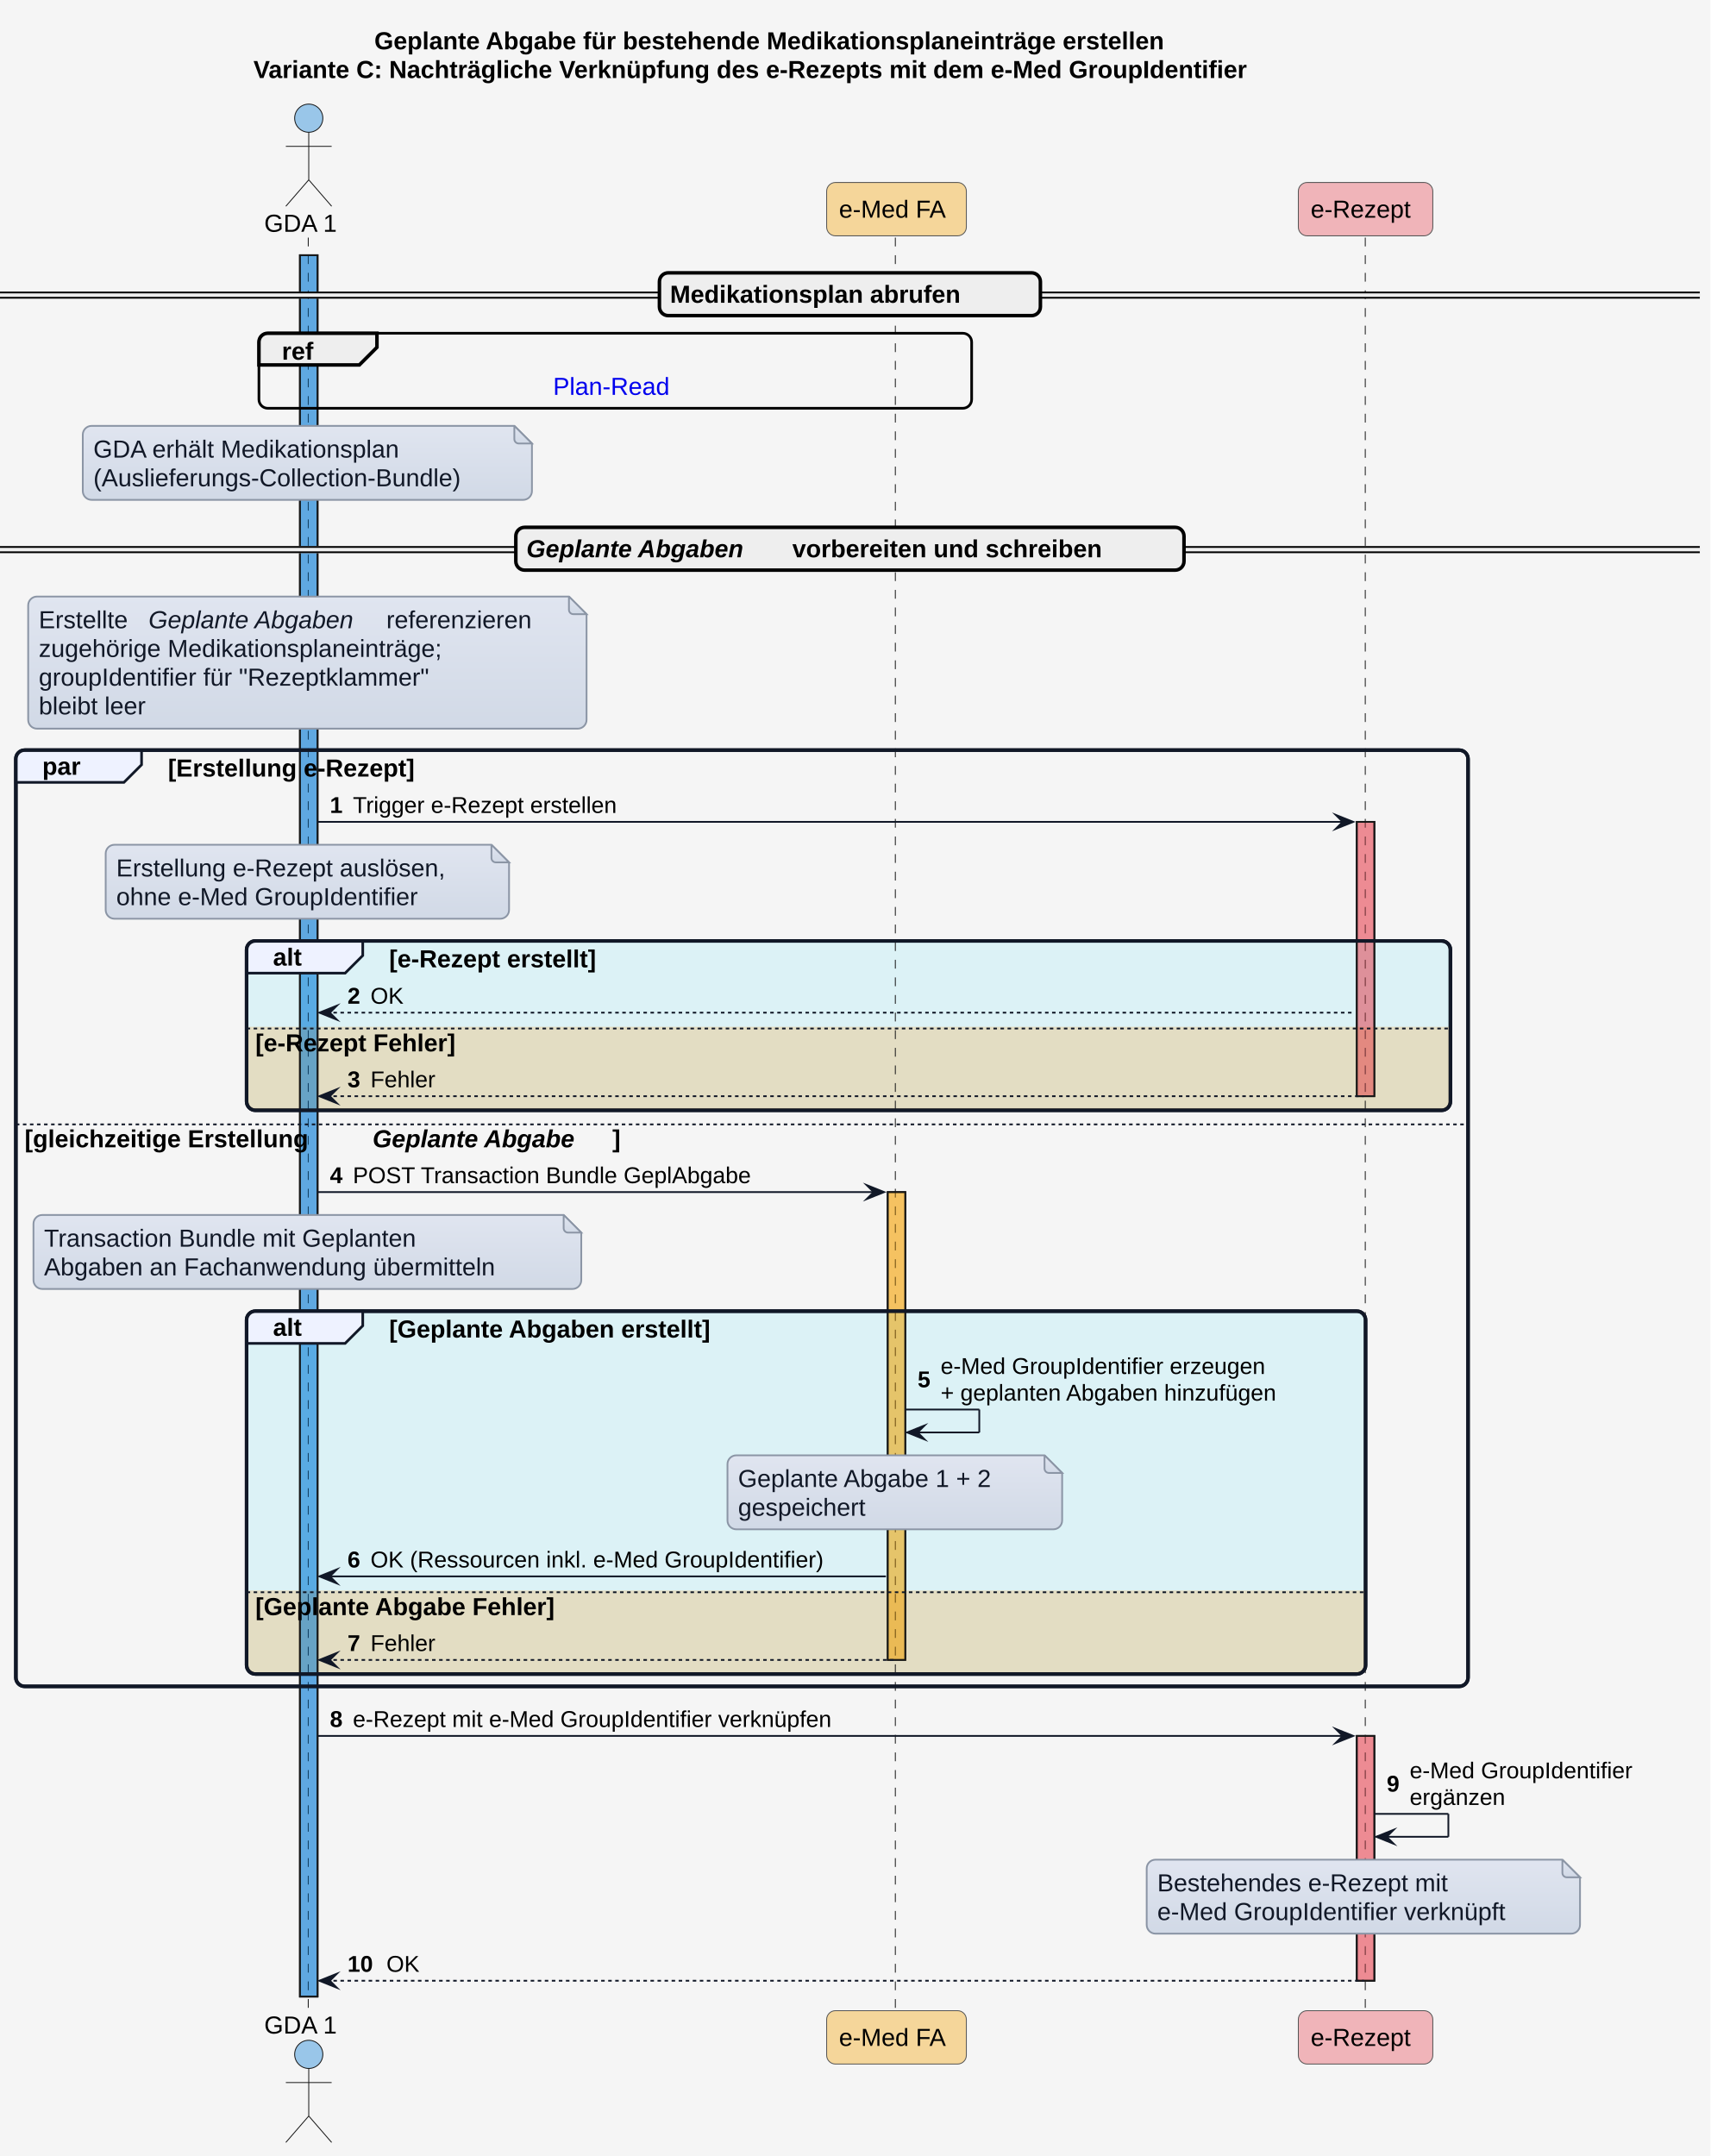
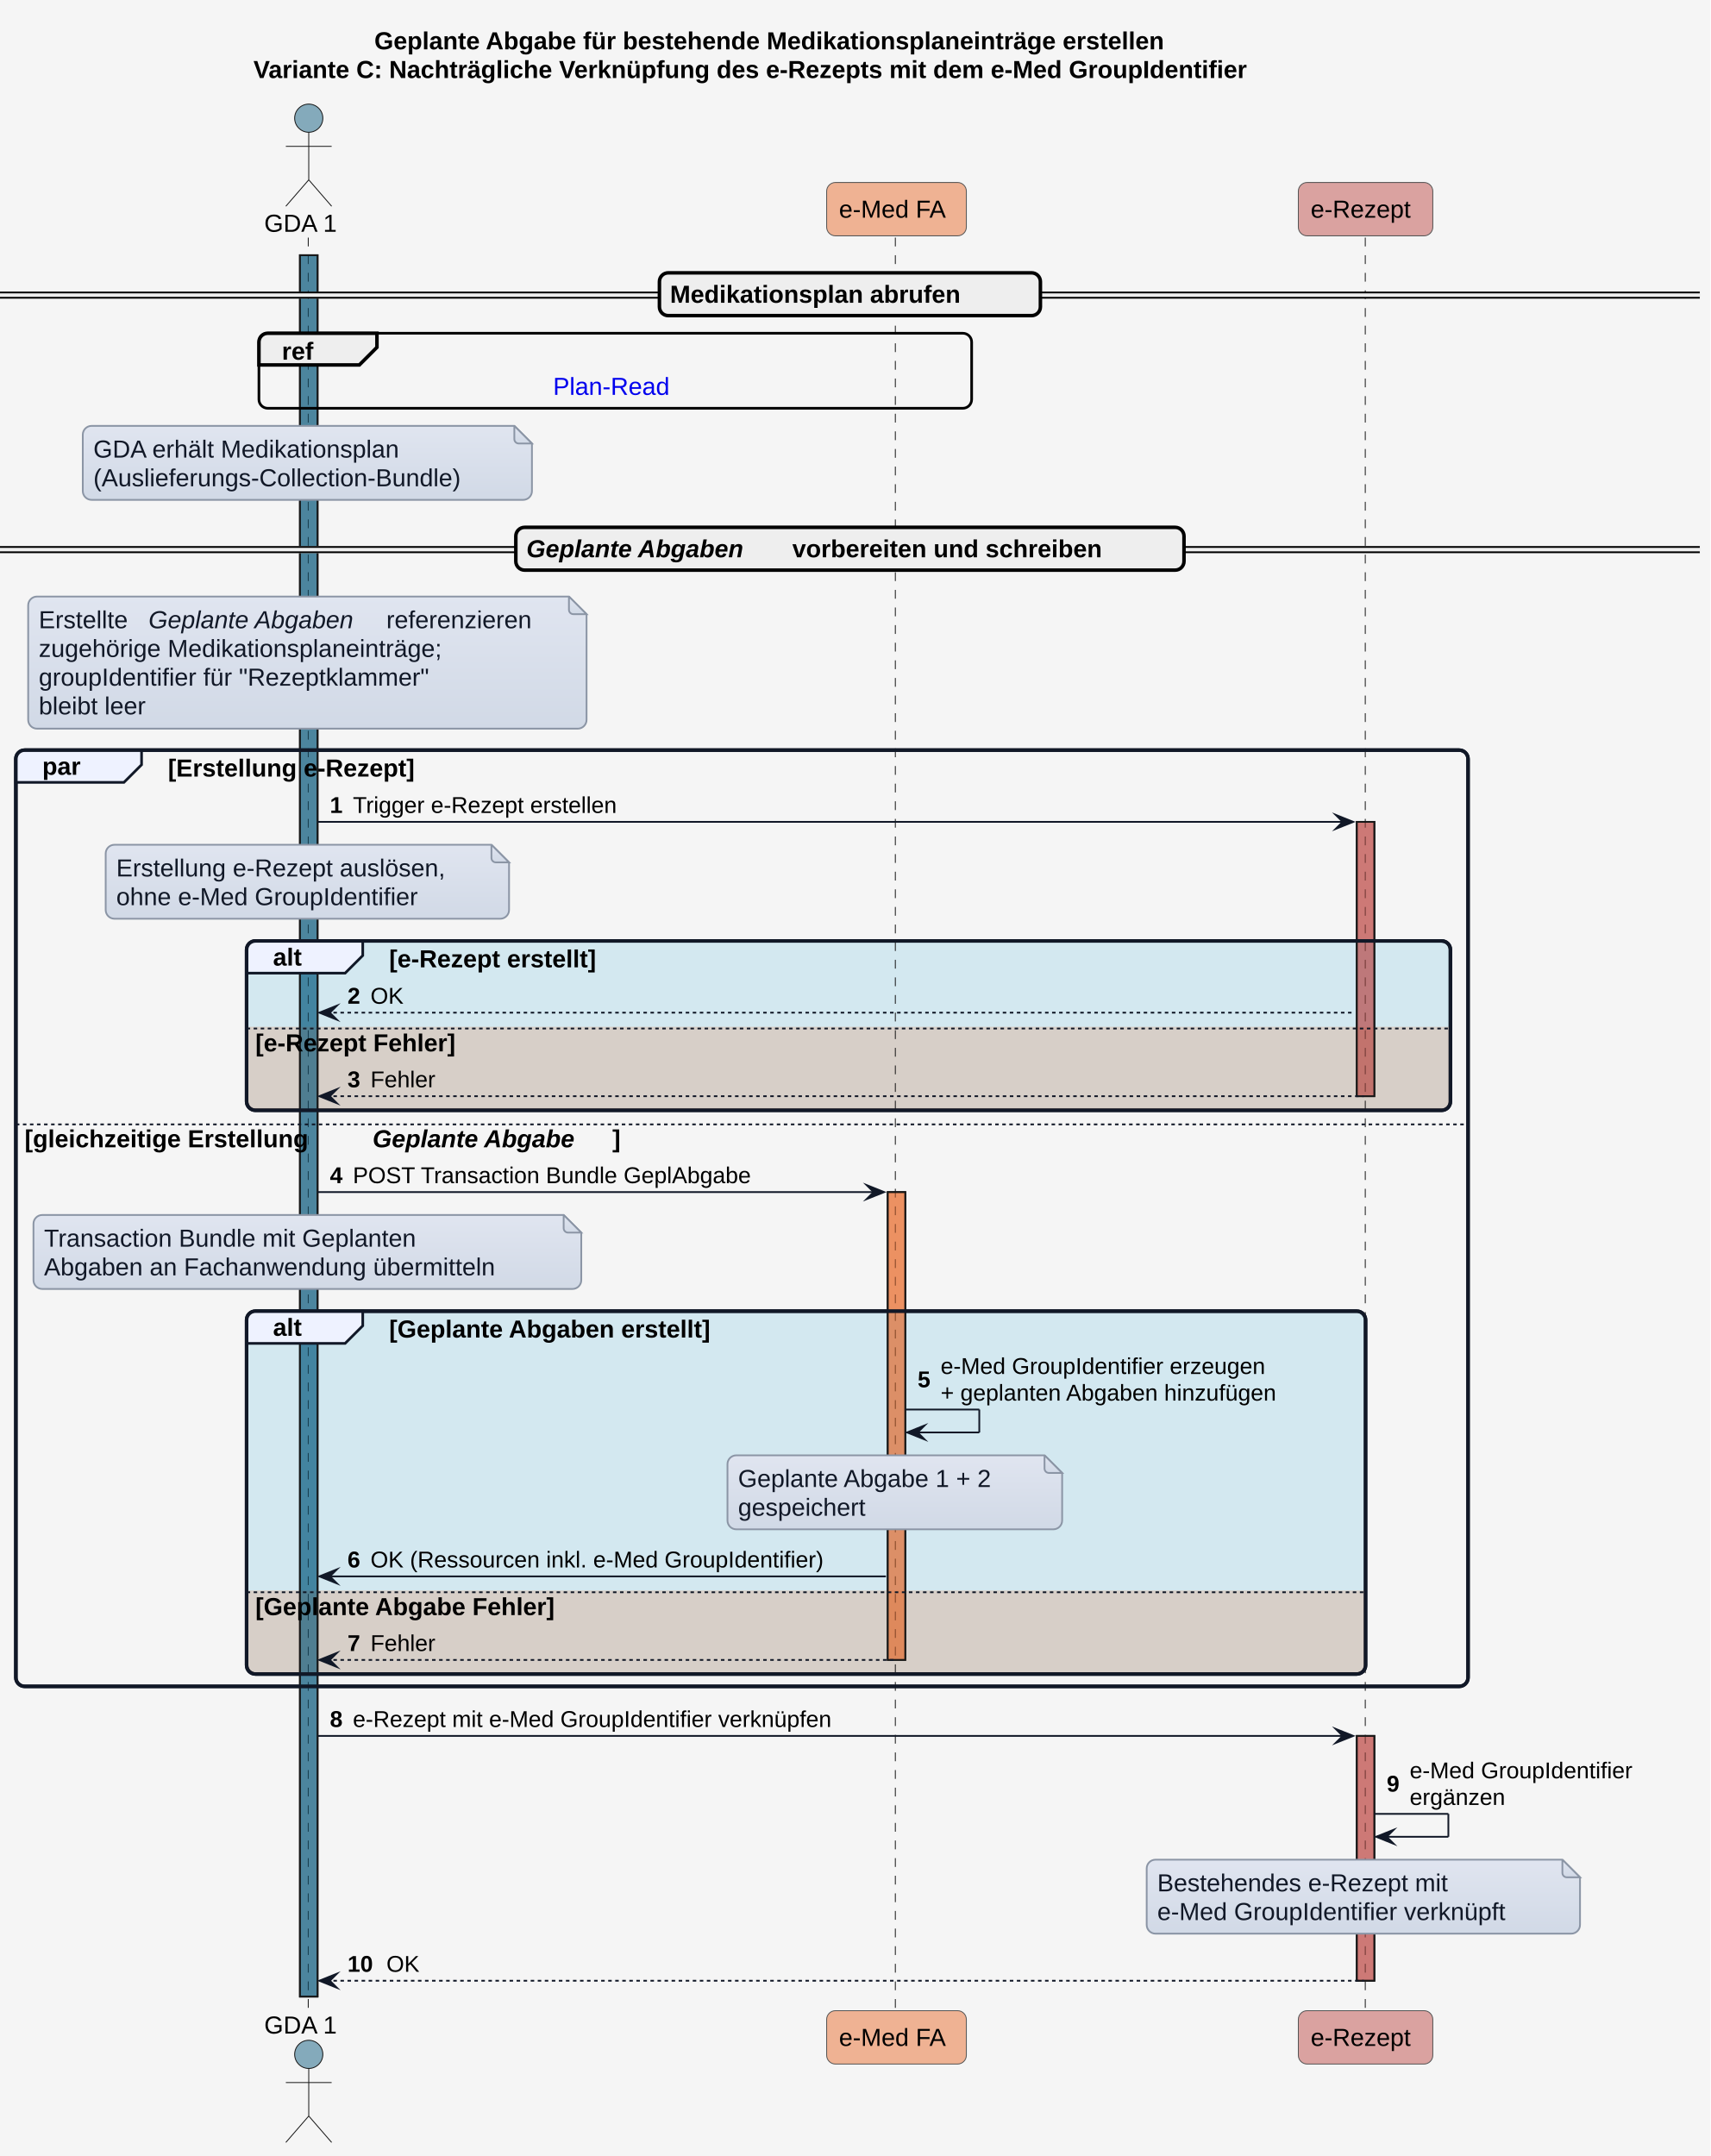
<svg xmlns="http://www.w3.org/2000/svg" xmlns:xlink="http://www.w3.org/1999/xlink" contentStyleType="text/css" data-diagram-type="SEQUENCE" height="1224px" preserveAspectRatio="none" style="width:971px;height:1224px;background:#F5F5F5;" version="1.1" viewBox="0 0 971 1224" width="971px" zoomAndPan="magnify">
  <defs>
-     <linearGradient id="g136sguwlyh97i0" x1="50%" x2="50%" y1="0%" y2="100%">
+     <linearGradient id="g1la7yz96bd89h0" x1="50%" x2="50%" y1="0%" y2="100%">
      <stop offset="0%" stop-color="#E0E5F0" />
      <stop offset="100%" stop-color="#D1D9E6" />
    </linearGradient>
  </defs>
  <g>
    <rect fill="#F5F5F5" height="1224" style="stroke:none;stroke-width:1;" width="971" x="0" y="0" />
    <g class="title" data-source-line="1">
      <text fill="#000000" font-family="'Arial'" font-size="14" font-weight="700" lengthAdjust="spacing" textLength="539.014" x="212.504" y="27.995">Geplante Abgabe für bestehende Medikationsplaneinträge erstellen</text>
      <text fill="#000000" font-family="'Arial'" font-size="14" font-weight="700" lengthAdjust="spacing" textLength="676.259" x="143.881" y="44.292">Variante C: Nachträgliche Verknüpfung des e-Rezepts mit dem e-Med GroupIdentifier</text>
    </g>
    <g>
-       <rect fill="#0078D4" fill-opacity="0.376" height="988.609" style="stroke:#181818;stroke-width:1;" width="10" x="170.282" y="144.891" />
-     </g>
-     <g>
-       <rect fill="#F5A403" fill-opacity="0.376" height="265.609" style="stroke:#181818;stroke-width:1;" width="10" x="503.962" y="676.766" />
-     </g>
-     <g>
-       <rect fill="#E74856" fill-opacity="0.376" height="155.75" style="stroke:#181818;stroke-width:1;" width="10" x="770.262" y="466.586" />
-     </g>
-     <g>
-       <rect fill="#E74856" fill-opacity="0.376" height="138.992" style="stroke:#181818;stroke-width:1;" width="10" x="770.262" y="985.508" />
+       <rect fill="#156082" fill-opacity="0.502" height="988.609" style="stroke:#181818;stroke-width:1;" width="10" x="170.282" y="144.891" />
+     </g>
+     <g>
+       <rect fill="#E97132" fill-opacity="0.502" height="265.609" style="stroke:#181818;stroke-width:1;" width="10" x="503.962" y="676.766" />
+     </g>
+     <g>
+       <rect fill="#C0504D" fill-opacity="0.502" height="155.75" style="stroke:#181818;stroke-width:1;" width="10" x="770.262" y="466.586" />
+     </g>
+     <g>
+       <rect fill="#C0504D" fill-opacity="0.502" height="138.992" style="stroke:#181818;stroke-width:1;" width="10" x="770.262" y="985.508" />
    </g>
    <rect fill="none" height="531.516" rx="5" ry="5" style="stroke:#111827;stroke-width:2;" width="824.434" x="9" y="425.859" />
-     <rect fill="#50E6FF" fill-opacity="0.145" height="96.156" rx="5" ry="5" style="stroke:#111827;stroke-width:2;" width="683.434" x="140" y="534.18" />
-     <path d="M140,582.906 L823.434,582.906 L823.434,625.336 A5,5 0 0 1 818.434,630.336 L145,630.336 A5,5 0 0 1 140,625.336 L140,582.906" fill="#FF8C00" fill-opacity="0.208" style="stroke:none;stroke-width:1;" />
-     <rect fill="#50E6FF" fill-opacity="0.145" height="206.016" rx="5" ry="5" style="stroke:#111827;stroke-width:2;" width="635.262" x="140" y="744.359" />
-     <path d="M140,902.945 L775.262,902.945 L775.262,945.375 A5,5 0 0 1 770.262,950.375 L145,950.375 A5,5 0 0 1 140,945.375 L140,902.945" fill="#FF8C00" fill-opacity="0.208" style="stroke:none;stroke-width:1;" />
-     <g class="participant-lifeline" data-entity-uid="part1" data-qualified-name="GDA_1" data-source-line="50" id="part1-lifeline">
+     <rect fill="#0F9ED5" fill-opacity="0.145" height="96.156" rx="5" ry="5" style="stroke:#111827;stroke-width:2;" width="683.434" x="140" y="534.18" />
+     <path d="M140,582.906 L823.434,582.906 L823.434,625.336 A5,5 0 0 1 818.434,630.336 L145,630.336 A5,5 0 0 1 140,625.336 L140,582.906" fill="#E97132" fill-opacity="0.208" style="stroke:none;stroke-width:1;" />
+     <rect fill="#0F9ED5" fill-opacity="0.145" height="206.016" rx="5" ry="5" style="stroke:#111827;stroke-width:2;" width="635.262" x="140" y="744.359" />
+     <path d="M140,902.945 L775.262,902.945 L775.262,945.375 A5,5 0 0 1 770.262,950.375 L145,950.375 A5,5 0 0 1 140,945.375 L140,902.945" fill="#E97132" fill-opacity="0.208" style="stroke:none;stroke-width:1;" />
+     <g class="participant-lifeline" data-entity-uid="part1" data-qualified-name="GDA_1" data-source-line="52" id="part1-lifeline">
      <g>
        <rect fill="#000000" fill-opacity="0" height="1007.609" width="8" x="171.282" y="134.891" />
        <line style="stroke:#181818;stroke-width:0.5;stroke-dasharray:5,5;" x1="175" x2="175" y1="134.891" y2="1142.5" />
      </g>
    </g>
-     <g class="participant-lifeline" data-entity-uid="part2" data-qualified-name="eMed_FA" data-source-line="52" id="part2-lifeline">
+     <g class="participant-lifeline" data-entity-uid="part2" data-qualified-name="eMed_FA" data-source-line="54" id="part2-lifeline">
      <g>
        <rect fill="#000000" fill-opacity="0" height="1007.609" width="8" x="504.962" y="134.891" />
        <line style="stroke:#181818;stroke-width:0.5;stroke-dasharray:5,5;" x1="508.3" x2="508.3" y1="134.891" y2="1142.5" />
      </g>
    </g>
-     <g class="participant-lifeline" data-entity-uid="part3" data-qualified-name="e_Rezept" data-source-line="54" id="part3-lifeline">
+     <g class="participant-lifeline" data-entity-uid="part3" data-qualified-name="e_Rezept" data-source-line="56" id="part3-lifeline">
      <g>
        <rect fill="#000000" fill-opacity="0" height="1007.609" width="8" x="771.262" y="134.891" />
        <line style="stroke:#181818;stroke-width:0.5;stroke-dasharray:5,5;" x1="775.09" x2="775.09" y1="134.891" y2="1142.5" />
      </g>
    </g>
-     <g class="participant participant-head" data-entity-uid="part1" data-qualified-name="GDA_1" data-source-line="50" id="part1-head">
+     <g class="participant participant-head" data-entity-uid="part1" data-qualified-name="GDA_1" data-source-line="52" id="part1-head">
      <text fill="#000000" font-family="'Arial'" font-size="14" lengthAdjust="spacing" textLength="44.563" x="150" y="131.589">GDA 1</text>
-       <ellipse cx="175.282" cy="67.094" fill="#0078D4" fill-opacity="0.376" rx="8" ry="8" style="stroke:#181818;stroke-width:0.5;" />
+       <ellipse cx="175.282" cy="67.094" fill="#156082" fill-opacity="0.502" rx="8" ry="8" style="stroke:#181818;stroke-width:0.5;" />
      <path d="M175.282,75.094 L175.282,102.094 M162.282,83.094 L188.282,83.094 M175.282,102.094 L162.282,117.094 M175.282,102.094 L188.282,117.094" fill="none" style="stroke:#181818;stroke-width:0.5;" />
    </g>
-     <g class="participant participant-tail" data-entity-uid="part1" data-qualified-name="GDA_1" data-source-line="50" id="part1-tail">
+     <g class="participant participant-tail" data-entity-uid="part1" data-qualified-name="GDA_1" data-source-line="52" id="part1-tail">
      <text fill="#000000" font-family="'Arial'" font-size="14" lengthAdjust="spacing" textLength="44.563" x="150" y="1154.495">GDA 1</text>
-       <ellipse cx="175.282" cy="1166.297" fill="#0078D4" fill-opacity="0.376" rx="8" ry="8" style="stroke:#181818;stroke-width:0.5;" />
+       <ellipse cx="175.282" cy="1166.297" fill="#156082" fill-opacity="0.502" rx="8" ry="8" style="stroke:#181818;stroke-width:0.5;" />
      <path d="M175.282,1174.297 L175.282,1201.297 M162.282,1182.297 L188.282,1182.297 M175.282,1201.297 L162.282,1216.297 M175.282,1201.297 L188.282,1216.297" fill="none" style="stroke:#181818;stroke-width:0.5;" />
    </g>
-     <g class="participant participant-head" data-entity-uid="part2" data-qualified-name="eMed_FA" data-source-line="52" id="part2-head">
-       <rect fill="#F5A403" fill-opacity="0.376" height="30.297" rx="5" ry="5" style="stroke:#555555;stroke-width:0.5;" width="79.324" x="469.3" y="103.594" />
+     <g class="participant participant-head" data-entity-uid="part2" data-qualified-name="eMed_FA" data-source-line="54" id="part2-head">
+       <rect fill="#E97132" fill-opacity="0.502" height="30.297" rx="5" ry="5" style="stroke:#555555;stroke-width:0.5;" width="79.324" x="469.3" y="103.594" />
      <text fill="#000000" font-family="'Arial'" font-size="14" lengthAdjust="spacing" textLength="65.324" x="476.3" y="123.589">e-Med FA</text>
    </g>
-     <g class="participant participant-tail" data-entity-uid="part2" data-qualified-name="eMed_FA" data-source-line="52" id="part2-tail">
-       <rect fill="#F5A403" fill-opacity="0.376" height="30.297" rx="5" ry="5" style="stroke:#555555;stroke-width:0.5;" width="79.324" x="469.3" y="1141.5" />
+     <g class="participant participant-tail" data-entity-uid="part2" data-qualified-name="eMed_FA" data-source-line="54" id="part2-tail">
+       <rect fill="#E97132" fill-opacity="0.502" height="30.297" rx="5" ry="5" style="stroke:#555555;stroke-width:0.5;" width="79.324" x="469.3" y="1141.5" />
      <text fill="#000000" font-family="'Arial'" font-size="14" lengthAdjust="spacing" textLength="65.324" x="476.3" y="1161.495">e-Med FA</text>
    </g>
-     <g class="participant participant-head" data-entity-uid="part3" data-qualified-name="e_Rezept" data-source-line="54" id="part3-head">
-       <rect fill="#E74856" fill-opacity="0.376" height="30.297" rx="5" ry="5" style="stroke:#555555;stroke-width:0.5;" width="76.344" x="737.09" y="103.594" />
+     <g class="participant participant-head" data-entity-uid="part3" data-qualified-name="e_Rezept" data-source-line="56" id="part3-head">
+       <rect fill="#C0504D" fill-opacity="0.502" height="30.297" rx="5" ry="5" style="stroke:#555555;stroke-width:0.5;" width="76.344" x="737.09" y="103.594" />
      <text fill="#000000" font-family="'Arial'" font-size="14" lengthAdjust="spacing" textLength="62.344" x="744.09" y="123.589">e-Rezept</text>
    </g>
-     <g class="participant participant-tail" data-entity-uid="part3" data-qualified-name="e_Rezept" data-source-line="54" id="part3-tail">
-       <rect fill="#E74856" fill-opacity="0.376" height="30.297" rx="5" ry="5" style="stroke:#555555;stroke-width:0.5;" width="76.344" x="737.09" y="1141.5" />
+     <g class="participant participant-tail" data-entity-uid="part3" data-qualified-name="e_Rezept" data-source-line="56" id="part3-tail">
+       <rect fill="#C0504D" fill-opacity="0.502" height="30.297" rx="5" ry="5" style="stroke:#555555;stroke-width:0.5;" width="76.344" x="737.09" y="1141.5" />
      <text fill="#000000" font-family="'Arial'" font-size="14" lengthAdjust="spacing" textLength="62.344" x="744.09" y="1161.495">e-Rezept</text>
    </g>
    <g>
-       <rect fill="#0078D4" fill-opacity="0.376" height="988.609" style="stroke:#181818;stroke-width:1;" width="10" x="170.282" y="144.891" />
-     </g>
-     <g>
-       <rect fill="#F5A403" fill-opacity="0.376" height="265.609" style="stroke:#181818;stroke-width:1;" width="10" x="503.962" y="676.766" />
-     </g>
-     <g>
-       <rect fill="#E74856" fill-opacity="0.376" height="155.75" style="stroke:#181818;stroke-width:1;" width="10" x="770.262" y="466.586" />
-     </g>
-     <g>
-       <rect fill="#E74856" fill-opacity="0.376" height="138.992" style="stroke:#181818;stroke-width:1;" width="10" x="770.262" y="985.508" />
+       <rect fill="#156082" fill-opacity="0.502" height="988.609" style="stroke:#181818;stroke-width:1;" width="10" x="170.282" y="144.891" />
+     </g>
+     <g>
+       <rect fill="#E97132" fill-opacity="0.502" height="265.609" style="stroke:#181818;stroke-width:1;" width="10" x="503.962" y="676.766" />
+     </g>
+     <g>
+       <rect fill="#C0504D" fill-opacity="0.502" height="155.75" style="stroke:#181818;stroke-width:1;" width="10" x="770.262" y="466.586" />
+     </g>
+     <g>
+       <rect fill="#C0504D" fill-opacity="0.502" height="138.992" style="stroke:#181818;stroke-width:1;" width="10" x="770.262" y="985.508" />
    </g>
    <rect fill="#EEEEEE" height="3" rx="5" ry="5" style="stroke:#EEEEEE;stroke-width:1;" width="965.021" x="0" y="166.039" />
    <line style="stroke:#000000;stroke-width:1;" x1="0" x2="965.021" y1="166.039" y2="166.039" />
    <line style="stroke:#000000;stroke-width:1;" x1="0" x2="965.021" y1="169.039" y2="169.039" />
    <rect fill="#EEEEEE" height="24.297" rx="5" ry="5" style="stroke:#000000;stroke-width:2;" width="216.289" x="374.366" y="154.891" />
    <text fill="#000000" font-family="'Arial'" font-size="14" font-weight="700" lengthAdjust="spacing" textLength="197.415" x="380.366" y="171.886">Medikationsplan abrufen</text>
    <rect fill="none" height="42.594" rx="5" ry="5" style="stroke:#000000;stroke-width:1.5;" width="404.624" x="147" y="189.188" />
    <path d="M152,189.188 L214,189.188 L214,197.188 L204,207.188 L147,207.188 L147,194.188 A5,5 0 0 1 152,189.188" fill="#EEEEEE" style="stroke:#000000;stroke-width:2;" />
    <text fill="#000000" font-family="'Arial'" font-size="14" font-weight="700" lengthAdjust="spacing" textLength="22.49" x="160" y="204.183">ref</text>
    <a href="interactions.html#sequenzdiagramm-plan-read" target="_top" title="interactions.html#sequenzdiagramm-plan-read" xlink:actuate="onRequest" xlink:href="interactions.html#sequenzdiagramm-plan-read" xlink:show="new" xlink:title="interactions.html#sequenzdiagramm-plan-read" xlink:type="simple">
      <text fill="#0000EE" font-family="'Arial'" font-size="14" lengthAdjust="spacing" textLength="70.643" x="313.991" y="224.183">Plan-Read</text>
    </a>
-     <path d="M47,246.781 L47,278.781 A5,5 0 0 0 52,283.781 L297,283.781 A5,5 0 0 0 302,278.781 L302,251.781 L292,241.781 L52,241.781 A5,5 0 0 0 47,246.781" fill="url(#g136sguwlyh97i0)" style="stroke:#8B95A5;stroke-width:1;" />
-     <path d="M292,241.781 L292,249.281 A2.5,2.5 0 0 0 294.5,251.781 L302,251.781 L292,241.781" fill="url(#g136sguwlyh97i0)" style="stroke:#8B95A5;stroke-width:1;" />
+     <path d="M47,246.781 L47,278.781 A5,5 0 0 0 52,283.781 L297,283.781 A5,5 0 0 0 302,278.781 L302,251.781 L292,241.781 L52,241.781 A5,5 0 0 0 47,246.781" fill="url(#g1la7yz96bd89h0)" style="stroke:#8B95A5;stroke-width:1;" />
+     <path d="M292,241.781 L292,249.281 A2.5,2.5 0 0 0 294.5,251.781 L302,251.781 L292,241.781" fill="url(#g1la7yz96bd89h0)" style="stroke:#8B95A5;stroke-width:1;" />
    <text fill="#111827" font-family="'Arial'" font-size="14" lengthAdjust="spacing" textLength="195.802" x="53" y="259.776">GDA erhält Medikationsplan</text>
    <text fill="#111827" font-family="'Arial'" font-size="14" lengthAdjust="spacing" textLength="234.377" x="53" y="276.073">(Auslieferungs-Collection-Bundle)</text>
    <rect fill="#EEEEEE" height="3" rx="5" ry="5" style="stroke:#EEEEEE;stroke-width:1;" width="965.021" x="0" y="310.523" />
    <line style="stroke:#000000;stroke-width:1;" x1="0" x2="965.021" y1="310.523" y2="310.523" />
    <line style="stroke:#000000;stroke-width:1;" x1="0" x2="965.021" y1="313.523" y2="313.523" />
    <rect fill="#EEEEEE" height="24.297" rx="5" ry="5" style="stroke:#000000;stroke-width:2;" width="379.34" x="292.841" y="299.375" />
    <text fill="#000000" font-family="'Arial'" font-size="14" font-style="italic" font-weight="700" lengthAdjust="spacing" textLength="146.091" x="298.841" y="316.37">Geplante Abgaben</text>
    <text fill="#000000" font-family="'Arial'" font-size="14" font-weight="700" lengthAdjust="spacing" textLength="209.501" x="449.806" y="316.37">vorbereiten und schreiben</text>
-     <path d="M16,343.672 L16,408.672 A5,5 0 0 0 21,413.672 L328,413.672 A5,5 0 0 0 333,408.672 L333,348.672 L323,338.672 L21,338.672 A5,5 0 0 0 16,343.672" fill="url(#g136sguwlyh97i0)" style="stroke:#8B95A5;stroke-width:1;" />
-     <path d="M323,338.672 L323,346.172 A2.5,2.5 0 0 0 325.5,348.672 L333,348.672 L323,338.672" fill="url(#g136sguwlyh97i0)" style="stroke:#8B95A5;stroke-width:1;" />
+     <path d="M16,343.672 L16,408.672 A5,5 0 0 0 21,413.672 L328,413.672 A5,5 0 0 0 333,408.672 L333,348.672 L323,338.672 L21,338.672 A5,5 0 0 0 16,343.672" fill="url(#g1la7yz96bd89h0)" style="stroke:#8B95A5;stroke-width:1;" />
+     <path d="M323,338.672 L323,346.172 A2.5,2.5 0 0 0 325.5,348.672 L333,348.672 L323,338.672" fill="url(#g1la7yz96bd89h0)" style="stroke:#8B95A5;stroke-width:1;" />
    <text fill="#111827" font-family="'Arial'" font-size="14" lengthAdjust="spacing" textLength="57.88" x="22" y="356.667">Erstellte</text>
    <text fill="#111827" font-family="'Arial'" font-size="14" font-style="italic" lengthAdjust="spacing" textLength="130.546" x="84.33" y="356.667">Geplante Abgaben</text>
    <text fill="#111827" font-family="'Arial'" font-size="14" lengthAdjust="spacing" textLength="94.247" x="219.326" y="356.667">referenzieren</text>
    <text fill="#111827" font-family="'Arial'" font-size="14" lengthAdjust="spacing" textLength="260.668" x="22" y="372.964">zugehörige Medikationsplaneinträge;</text>
    <text fill="#111827" font-family="'Arial'" font-size="14" lengthAdjust="spacing" textLength="256.272" x="22" y="389.261">groupIdentifier für "Rezeptklammer"</text>
    <text fill="#111827" font-family="'Arial'" font-size="14" lengthAdjust="spacing" textLength="70.978" x="22" y="405.558">bleibt leer</text>
    <path d="M14,425.859 L80.373,425.859 L80.373,434.156 L70.373,444.156 L9,444.156 L9,430.859 A5,5 0 0 1 14,425.859" fill="#EEF2FF" style="stroke:#111827;stroke-width:1.5;" />
    <rect fill="none" height="531.516" rx="5" ry="5" style="stroke:#111827;stroke-width:2;" width="824.434" x="9" y="425.859" />
    <text fill="#000000" font-family="'Arial'" font-size="14" font-weight="700" lengthAdjust="spacing" textLength="26.373" x="24" y="439.854">par</text>
    <text fill="#000000" font-family="'Arial'" font-size="14" font-weight="700" lengthAdjust="spacing" textLength="168.15" x="95.373" y="440.854">[Erstellung e-Rezept]</text>
-     <g class="message" data-entity-1="part1" data-entity-2="part3" data-source-line="80" id="msg1">
+     <g class="message" data-entity-1="part1" data-entity-2="part3" data-source-line="82" id="msg1">
      <polygon fill="#111827" points="758.262,462.586,768.262,466.586,758.262,470.586,762.262,466.586" style="stroke:#111827;stroke-width:1;stroke-linejoin:miter;stroke-miterlimit:10;" />
      <line style="stroke:#111827;stroke-width:1;" x1="180.282" x2="764.262" y1="466.586" y2="466.586" />
      <text fill="#000000" font-family="'Arial'" font-size="13" font-weight="700" lengthAdjust="spacing" textLength="9.045" x="187.282" y="461.52">1</text>
      <text fill="#000000" font-family="'Arial'" font-size="13" lengthAdjust="spacing" textLength="169.571" x="200.327" y="461.52">Trigger e-Rezept erstellen</text>
    </g>
-     <path d="M60,484.586 L60,516.586 A5,5 0 0 0 65,521.586 L284,521.586 A5,5 0 0 0 289,516.586 L289,489.586 L279,479.586 L65,479.586 A5,5 0 0 0 60,484.586" fill="url(#g136sguwlyh97i0)" style="stroke:#8B95A5;stroke-width:1;" />
-     <path d="M279,479.586 L279,487.086 A2.5,2.5 0 0 0 281.5,489.586 L289,489.586 L279,479.586" fill="url(#g136sguwlyh97i0)" style="stroke:#8B95A5;stroke-width:1;" />
+     <path d="M60,484.586 L60,516.586 A5,5 0 0 0 65,521.586 L284,521.586 A5,5 0 0 0 289,516.586 L289,489.586 L279,479.586 L65,479.586 A5,5 0 0 0 60,484.586" fill="url(#g1la7yz96bd89h0)" style="stroke:#8B95A5;stroke-width:1;" />
+     <path d="M279,479.586 L279,487.086 A2.5,2.5 0 0 0 281.5,489.586 L289,489.586 L279,479.586" fill="url(#g1la7yz96bd89h0)" style="stroke:#8B95A5;stroke-width:1;" />
    <text fill="#111827" font-family="'Arial'" font-size="14" lengthAdjust="spacing" textLength="208.086" x="66" y="497.581">Erstellung e-Rezept auslösen,</text>
    <text fill="#111827" font-family="'Arial'" font-size="14" lengthAdjust="spacing" textLength="193.067" x="66" y="513.878">ohne e-Med GroupIdentifier</text>
    <path d="M145,534.18 L205.939,534.18 L205.939,542.477 L195.939,552.477 L140,552.477 L140,539.18 A5,5 0 0 1 145,534.18" fill="#EEF2FF" style="stroke:#111827;stroke-width:1.5;" />
    <rect fill="none" height="96.156" rx="5" ry="5" style="stroke:#111827;stroke-width:2;" width="683.434" x="140" y="534.18" />
    <text fill="#000000" font-family="'Arial'" font-size="14" font-weight="700" lengthAdjust="spacing" textLength="20.939" x="155" y="548.175">alt</text>
    <text fill="#000000" font-family="'Arial'" font-size="14" font-weight="700" lengthAdjust="spacing" textLength="144.819" x="220.939" y="549.175">[e-Rezept erstellt]</text>
-     <g class="message" data-entity-1="part3" data-entity-2="part1" data-source-line="88" id="msg2">
+     <g class="message" data-entity-1="part3" data-entity-2="part1" data-source-line="90" id="msg2">
      <polygon fill="#111827" points="191.282,570.906,181.282,574.906,191.282,578.906,187.282,574.906" style="stroke:#111827;stroke-width:1;stroke-linejoin:miter;stroke-miterlimit:10;" />
      <line style="stroke:#111827;stroke-width:1;stroke-dasharray:2,2;" x1="185.282" x2="769.262" y1="574.906" y2="574.906" />
      <text fill="#000000" font-family="'Arial'" font-size="13" font-weight="700" lengthAdjust="spacing" textLength="9.045" x="197.282" y="569.84">2</text>
      <text fill="#000000" font-family="'Arial'" font-size="13" lengthAdjust="spacing" textLength="18.757" x="210.327" y="569.84">OK</text>
    </g>
    <line style="stroke:#111827;stroke-width:1;stroke-dasharray:2,2;" x1="140" x2="823.434" y1="583.906" y2="583.906" />
    <text fill="#000000" font-family="'Arial'" font-size="14" font-weight="700" lengthAdjust="spacing" textLength="137.833" x="145" y="596.901">[e-Rezept Fehler]</text>
-     <g class="message" data-entity-1="part3" data-entity-2="part1" data-source-line="91" id="msg3">
+     <g class="message" data-entity-1="part3" data-entity-2="part1" data-source-line="93" id="msg3">
      <polygon fill="#111827" points="191.282,618.336,181.282,622.336,191.282,626.336,187.282,622.336" style="stroke:#111827;stroke-width:1;stroke-linejoin:miter;stroke-miterlimit:10;" />
      <line style="stroke:#111827;stroke-width:1;stroke-dasharray:2,2;" x1="185.282" x2="774.262" y1="622.336" y2="622.336" />
      <text fill="#000000" font-family="'Arial'" font-size="13" font-weight="700" lengthAdjust="spacing" textLength="9.045" x="197.282" y="617.27">3</text>
      <text fill="#000000" font-family="'Arial'" font-size="13" lengthAdjust="spacing" textLength="40.669" x="210.327" y="617.27">Fehler</text>
    </g>
    <line style="stroke:#111827;stroke-width:1;stroke-dasharray:2,2;" x1="9" x2="833.434" y1="638.336" y2="638.336" />
    <text fill="#000000" font-family="'Arial'" font-size="14" font-weight="700" lengthAdjust="spacing" textLength="192.644" x="14" y="651.331">[gleichzeitige Erstellung</text>
    <text fill="#000000" font-family="'Arial'" font-size="14" font-style="italic" font-weight="700" lengthAdjust="spacing" textLength="136.124" x="211.518" y="651.331">Geplante Abgabe</text>
    <text fill="#000000" font-family="'Arial'" font-size="14" font-weight="700" lengthAdjust="spacing" textLength="6.398" x="347.642" y="651.331">]</text>
-     <g class="message" data-entity-1="part1" data-entity-2="part2" data-source-line="97" id="msg4">
+     <g class="message" data-entity-1="part1" data-entity-2="part2" data-source-line="99" id="msg4">
      <polygon fill="#111827" points="491.962,672.766,501.962,676.766,491.962,680.766,495.962,676.766" style="stroke:#111827;stroke-width:1;stroke-linejoin:miter;stroke-miterlimit:10;" />
      <line style="stroke:#111827;stroke-width:1;" x1="180.282" x2="497.962" y1="676.766" y2="676.766" />
      <text fill="#000000" font-family="'Arial'" font-size="13" font-weight="700" lengthAdjust="spacing" textLength="9.045" x="187.282" y="671.7">4</text>
      <text fill="#000000" font-family="'Arial'" font-size="13" lengthAdjust="spacing" textLength="247.749" x="200.327" y="671.7">POST Transaction Bundle GeplAbgabe</text>
    </g>
-     <path d="M19,694.766 L19,726.766 A5,5 0 0 0 24,731.766 L325,731.766 A5,5 0 0 0 330,726.766 L330,699.766 L320,689.766 L24,689.766 A5,5 0 0 0 19,694.766" fill="url(#g136sguwlyh97i0)" style="stroke:#8B95A5;stroke-width:1;" />
-     <path d="M320,689.766 L320,697.266 A2.5,2.5 0 0 0 322.5,699.766 L330,699.766 L320,689.766" fill="url(#g136sguwlyh97i0)" style="stroke:#8B95A5;stroke-width:1;" />
+     <path d="M19,694.766 L19,726.766 A5,5 0 0 0 24,731.766 L325,731.766 A5,5 0 0 0 330,726.766 L330,699.766 L320,689.766 L24,689.766 A5,5 0 0 0 19,694.766" fill="url(#g1la7yz96bd89h0)" style="stroke:#8B95A5;stroke-width:1;" />
+     <path d="M320,689.766 L320,697.266 A2.5,2.5 0 0 0 322.5,699.766 L330,699.766 L320,689.766" fill="url(#g1la7yz96bd89h0)" style="stroke:#8B95A5;stroke-width:1;" />
    <text fill="#111827" font-family="'Arial'" font-size="14" lengthAdjust="spacing" textLength="239.921" x="25" y="707.761">Transaction Bundle mit Geplanten</text>
    <text fill="#111827" font-family="'Arial'" font-size="14" lengthAdjust="spacing" textLength="290.227" x="25" y="724.058">Abgaben an Fachanwendung übermitteln</text>
    <path d="M145,744.359 L205.939,744.359 L205.939,752.656 L195.939,762.656 L140,762.656 L140,749.359 A5,5 0 0 1 145,744.359" fill="#EEF2FF" style="stroke:#111827;stroke-width:1.5;" />
    <rect fill="none" height="206.016" rx="5" ry="5" style="stroke:#111827;stroke-width:2;" width="635.262" x="140" y="744.359" />
    <text fill="#000000" font-family="'Arial'" font-size="14" font-weight="700" lengthAdjust="spacing" textLength="20.939" x="155" y="758.355">alt</text>
    <text fill="#000000" font-family="'Arial'" font-size="14" font-weight="700" lengthAdjust="spacing" textLength="220.972" x="220.939" y="759.355">[Geplante Abgaben erstellt]</text>
-     <g class="message" data-entity-1="part2" data-entity-2="part2" data-source-line="107" id="msg5">
+     <g class="message" data-entity-1="part2" data-entity-2="part2" data-source-line="109" id="msg5">
      <line style="stroke:#111827;stroke-width:1;" x1="513.962" x2="555.962" y1="800.219" y2="800.219" />
      <line style="stroke:#111827;stroke-width:1;" x1="555.962" x2="555.962" y1="800.219" y2="813.219" />
      <line style="stroke:#111827;stroke-width:1;" x1="514.962" x2="555.962" y1="813.219" y2="813.219" />
      <polygon fill="#111827" points="524.962,809.219,514.962,813.219,524.962,817.219,520.962,813.219" style="stroke:#111827;stroke-width:1;stroke-linejoin:miter;stroke-miterlimit:10;" />
      <text fill="#000000" font-family="'Arial'" font-size="13" font-weight="700" lengthAdjust="spacing" textLength="9.045" x="520.962" y="787.586">5</text>
      <text fill="#000000" font-family="'Arial'" font-size="13" lengthAdjust="spacing" textLength="207.74" x="534.007" y="780.02">e-Med GroupIdentifier erzeugen</text>
      <text fill="#000000" font-family="'Arial'" font-size="13" lengthAdjust="spacing" textLength="219.254" x="534.007" y="795.153">+ geplanten Abgaben hinzufügen</text>
    </g>
-     <path d="M413,831.219 L413,863.219 A5,5 0 0 0 418,868.219 L598,868.219 A5,5 0 0 0 603,863.219 L603,836.219 L593,826.219 L418,826.219 A5,5 0 0 0 413,831.219" fill="url(#g136sguwlyh97i0)" style="stroke:#8B95A5;stroke-width:1;" />
-     <path d="M593,826.219 L593,833.719 A2.5,2.5 0 0 0 595.5,836.219 L603,836.219 L593,826.219" fill="url(#g136sguwlyh97i0)" style="stroke:#8B95A5;stroke-width:1;" />
+     <path d="M413,831.219 L413,863.219 A5,5 0 0 0 418,868.219 L598,868.219 A5,5 0 0 0 603,863.219 L603,836.219 L593,826.219 L418,826.219 A5,5 0 0 0 413,831.219" fill="url(#g1la7yz96bd89h0)" style="stroke:#8B95A5;stroke-width:1;" />
+     <path d="M593,826.219 L593,833.719 A2.5,2.5 0 0 0 595.5,836.219 L603,836.219 L593,826.219" fill="url(#g1la7yz96bd89h0)" style="stroke:#8B95A5;stroke-width:1;" />
    <text fill="#111827" font-family="'Arial'" font-size="14" lengthAdjust="spacing" textLength="164.568" x="419" y="844.214">Geplante Abgabe 1 + 2</text>
    <text fill="#111827" font-family="'Arial'" font-size="14" lengthAdjust="spacing" textLength="82.612" x="419" y="860.511">gespeichert</text>
-     <g class="message" data-entity-1="part2" data-entity-2="part1" data-source-line="114" id="msg6">
+     <g class="message" data-entity-1="part2" data-entity-2="part1" data-source-line="116" id="msg6">
      <polygon fill="#111827" points="191.282,890.945,181.282,894.945,191.282,898.945,187.282,894.945" style="stroke:#111827;stroke-width:1;stroke-linejoin:miter;stroke-miterlimit:10;" />
      <line style="stroke:#111827;stroke-width:1;" x1="185.282" x2="502.962" y1="894.945" y2="894.945" />
      <text fill="#000000" font-family="'Arial'" font-size="13" font-weight="700" lengthAdjust="spacing" textLength="9.045" x="197.282" y="889.879">6</text>
      <text fill="#000000" font-family="'Arial'" font-size="13" lengthAdjust="spacing" textLength="286.635" x="210.327" y="889.879">OK (Ressourcen inkl. e-Med GroupIdentifier)</text>
    </g>
    <line style="stroke:#111827;stroke-width:1;stroke-dasharray:2,2;" x1="140" x2="775.262" y1="903.945" y2="903.945" />
    <text fill="#000000" font-family="'Arial'" font-size="14" font-weight="700" lengthAdjust="spacing" textLength="204.019" x="145" y="916.94">[Geplante Abgabe Fehler]</text>
-     <g class="message" data-entity-1="part2" data-entity-2="part1" data-source-line="117" id="msg7">
+     <g class="message" data-entity-1="part2" data-entity-2="part1" data-source-line="119" id="msg7">
      <polygon fill="#111827" points="191.282,938.375,181.282,942.375,191.282,946.375,187.282,942.375" style="stroke:#111827;stroke-width:1;stroke-linejoin:miter;stroke-miterlimit:10;" />
      <line style="stroke:#111827;stroke-width:1;stroke-dasharray:2,2;" x1="185.282" x2="507.962" y1="942.375" y2="942.375" />
      <text fill="#000000" font-family="'Arial'" font-size="13" font-weight="700" lengthAdjust="spacing" textLength="9.045" x="197.282" y="937.309">7</text>
      <text fill="#000000" font-family="'Arial'" font-size="13" lengthAdjust="spacing" textLength="40.669" x="210.327" y="937.309">Fehler</text>
    </g>
-     <g class="message" data-entity-1="part1" data-entity-2="part3" data-source-line="124" id="msg8">
+     <g class="message" data-entity-1="part1" data-entity-2="part3" data-source-line="126" id="msg8">
      <polygon fill="#111827" points="758.262,981.508,768.262,985.508,758.262,989.508,762.262,985.508" style="stroke:#111827;stroke-width:1;stroke-linejoin:miter;stroke-miterlimit:10;" />
      <line style="stroke:#111827;stroke-width:1;" x1="180.282" x2="764.262" y1="985.508" y2="985.508" />
      <text fill="#000000" font-family="'Arial'" font-size="13" font-weight="700" lengthAdjust="spacing" textLength="9.045" x="187.282" y="980.442">8</text>
      <text fill="#000000" font-family="'Arial'" font-size="13" lengthAdjust="spacing" textLength="308.483" x="200.327" y="980.442">e-Rezept mit e-Med GroupIdentifier verknüpfen</text>
    </g>
-     <g class="message" data-entity-1="part3" data-entity-2="part3" data-source-line="126" id="msg9">
+     <g class="message" data-entity-1="part3" data-entity-2="part3" data-source-line="128" id="msg9">
      <line style="stroke:#111827;stroke-width:1;" x1="780.262" x2="822.262" y1="1029.773" y2="1029.773" />
      <line style="stroke:#111827;stroke-width:1;" x1="822.262" x2="822.262" y1="1029.773" y2="1042.773" />
      <line style="stroke:#111827;stroke-width:1;" x1="781.262" x2="822.262" y1="1042.773" y2="1042.773" />
      <polygon fill="#111827" points="791.262,1038.773,781.262,1042.773,791.262,1046.773,787.262,1042.773" style="stroke:#111827;stroke-width:1;stroke-linejoin:miter;stroke-miterlimit:10;" />
      <text fill="#000000" font-family="'Arial'" font-size="13" font-weight="700" lengthAdjust="spacing" textLength="9.045" x="787.262" y="1017.141">9</text>
      <text fill="#000000" font-family="'Arial'" font-size="13" lengthAdjust="spacing" textLength="142.714" x="800.307" y="1009.575">e-Med GroupIdentifier</text>
      <text fill="#000000" font-family="'Arial'" font-size="13" lengthAdjust="spacing" textLength="60.861" x="800.307" y="1024.707">ergänzen</text>
    </g>
-     <path d="M651,1060.773 L651,1092.773 A5,5 0 0 0 656,1097.773 L892,1097.773 A5,5 0 0 0 897,1092.773 L897,1065.773 L887,1055.773 L656,1055.773 A5,5 0 0 0 651,1060.773" fill="url(#g136sguwlyh97i0)" style="stroke:#8B95A5;stroke-width:1;" />
-     <path d="M887,1055.773 L887,1063.273 A2.5,2.5 0 0 0 889.5,1065.773 L897,1065.773 L887,1055.773" fill="url(#g136sguwlyh97i0)" style="stroke:#8B95A5;stroke-width:1;" />
+     <path d="M651,1060.773 L651,1092.773 A5,5 0 0 0 656,1097.773 L892,1097.773 A5,5 0 0 0 897,1092.773 L897,1065.773 L887,1055.773 L656,1055.773 A5,5 0 0 0 651,1060.773" fill="url(#g1la7yz96bd89h0)" style="stroke:#8B95A5;stroke-width:1;" />
+     <path d="M887,1055.773 L887,1063.273 A2.5,2.5 0 0 0 889.5,1065.773 L897,1065.773 L887,1055.773" fill="url(#g1la7yz96bd89h0)" style="stroke:#8B95A5;stroke-width:1;" />
    <text fill="#111827" font-family="'Arial'" font-size="14" lengthAdjust="spacing" textLength="185.028" x="657" y="1073.769">Bestehendes e-Rezept mit</text>
    <text fill="#111827" font-family="'Arial'" font-size="14" lengthAdjust="spacing" textLength="225.955" x="657" y="1090.065">e-Med GroupIdentifier verknüpft</text>
-     <g class="message" data-entity-1="part3" data-entity-2="part1" data-source-line="131" id="msg10">
+     <g class="message" data-entity-1="part3" data-entity-2="part1" data-source-line="133" id="msg10">
      <polygon fill="#111827" points="191.282,1120.5,181.282,1124.5,191.282,1128.5,187.282,1124.5" style="stroke:#111827;stroke-width:1;stroke-linejoin:miter;stroke-miterlimit:10;" />
      <line style="stroke:#111827;stroke-width:1;stroke-dasharray:2,2;" x1="185.282" x2="774.262" y1="1124.5" y2="1124.5" />
      <text fill="#000000" font-family="'Arial'" font-size="13" font-weight="700" lengthAdjust="spacing" textLength="18.091" x="197.282" y="1119.434">10</text>
      <text fill="#000000" font-family="'Arial'" font-size="13" lengthAdjust="spacing" textLength="18.757" x="219.373" y="1119.434">OK</text>
    </g>
  </g>
</svg>
